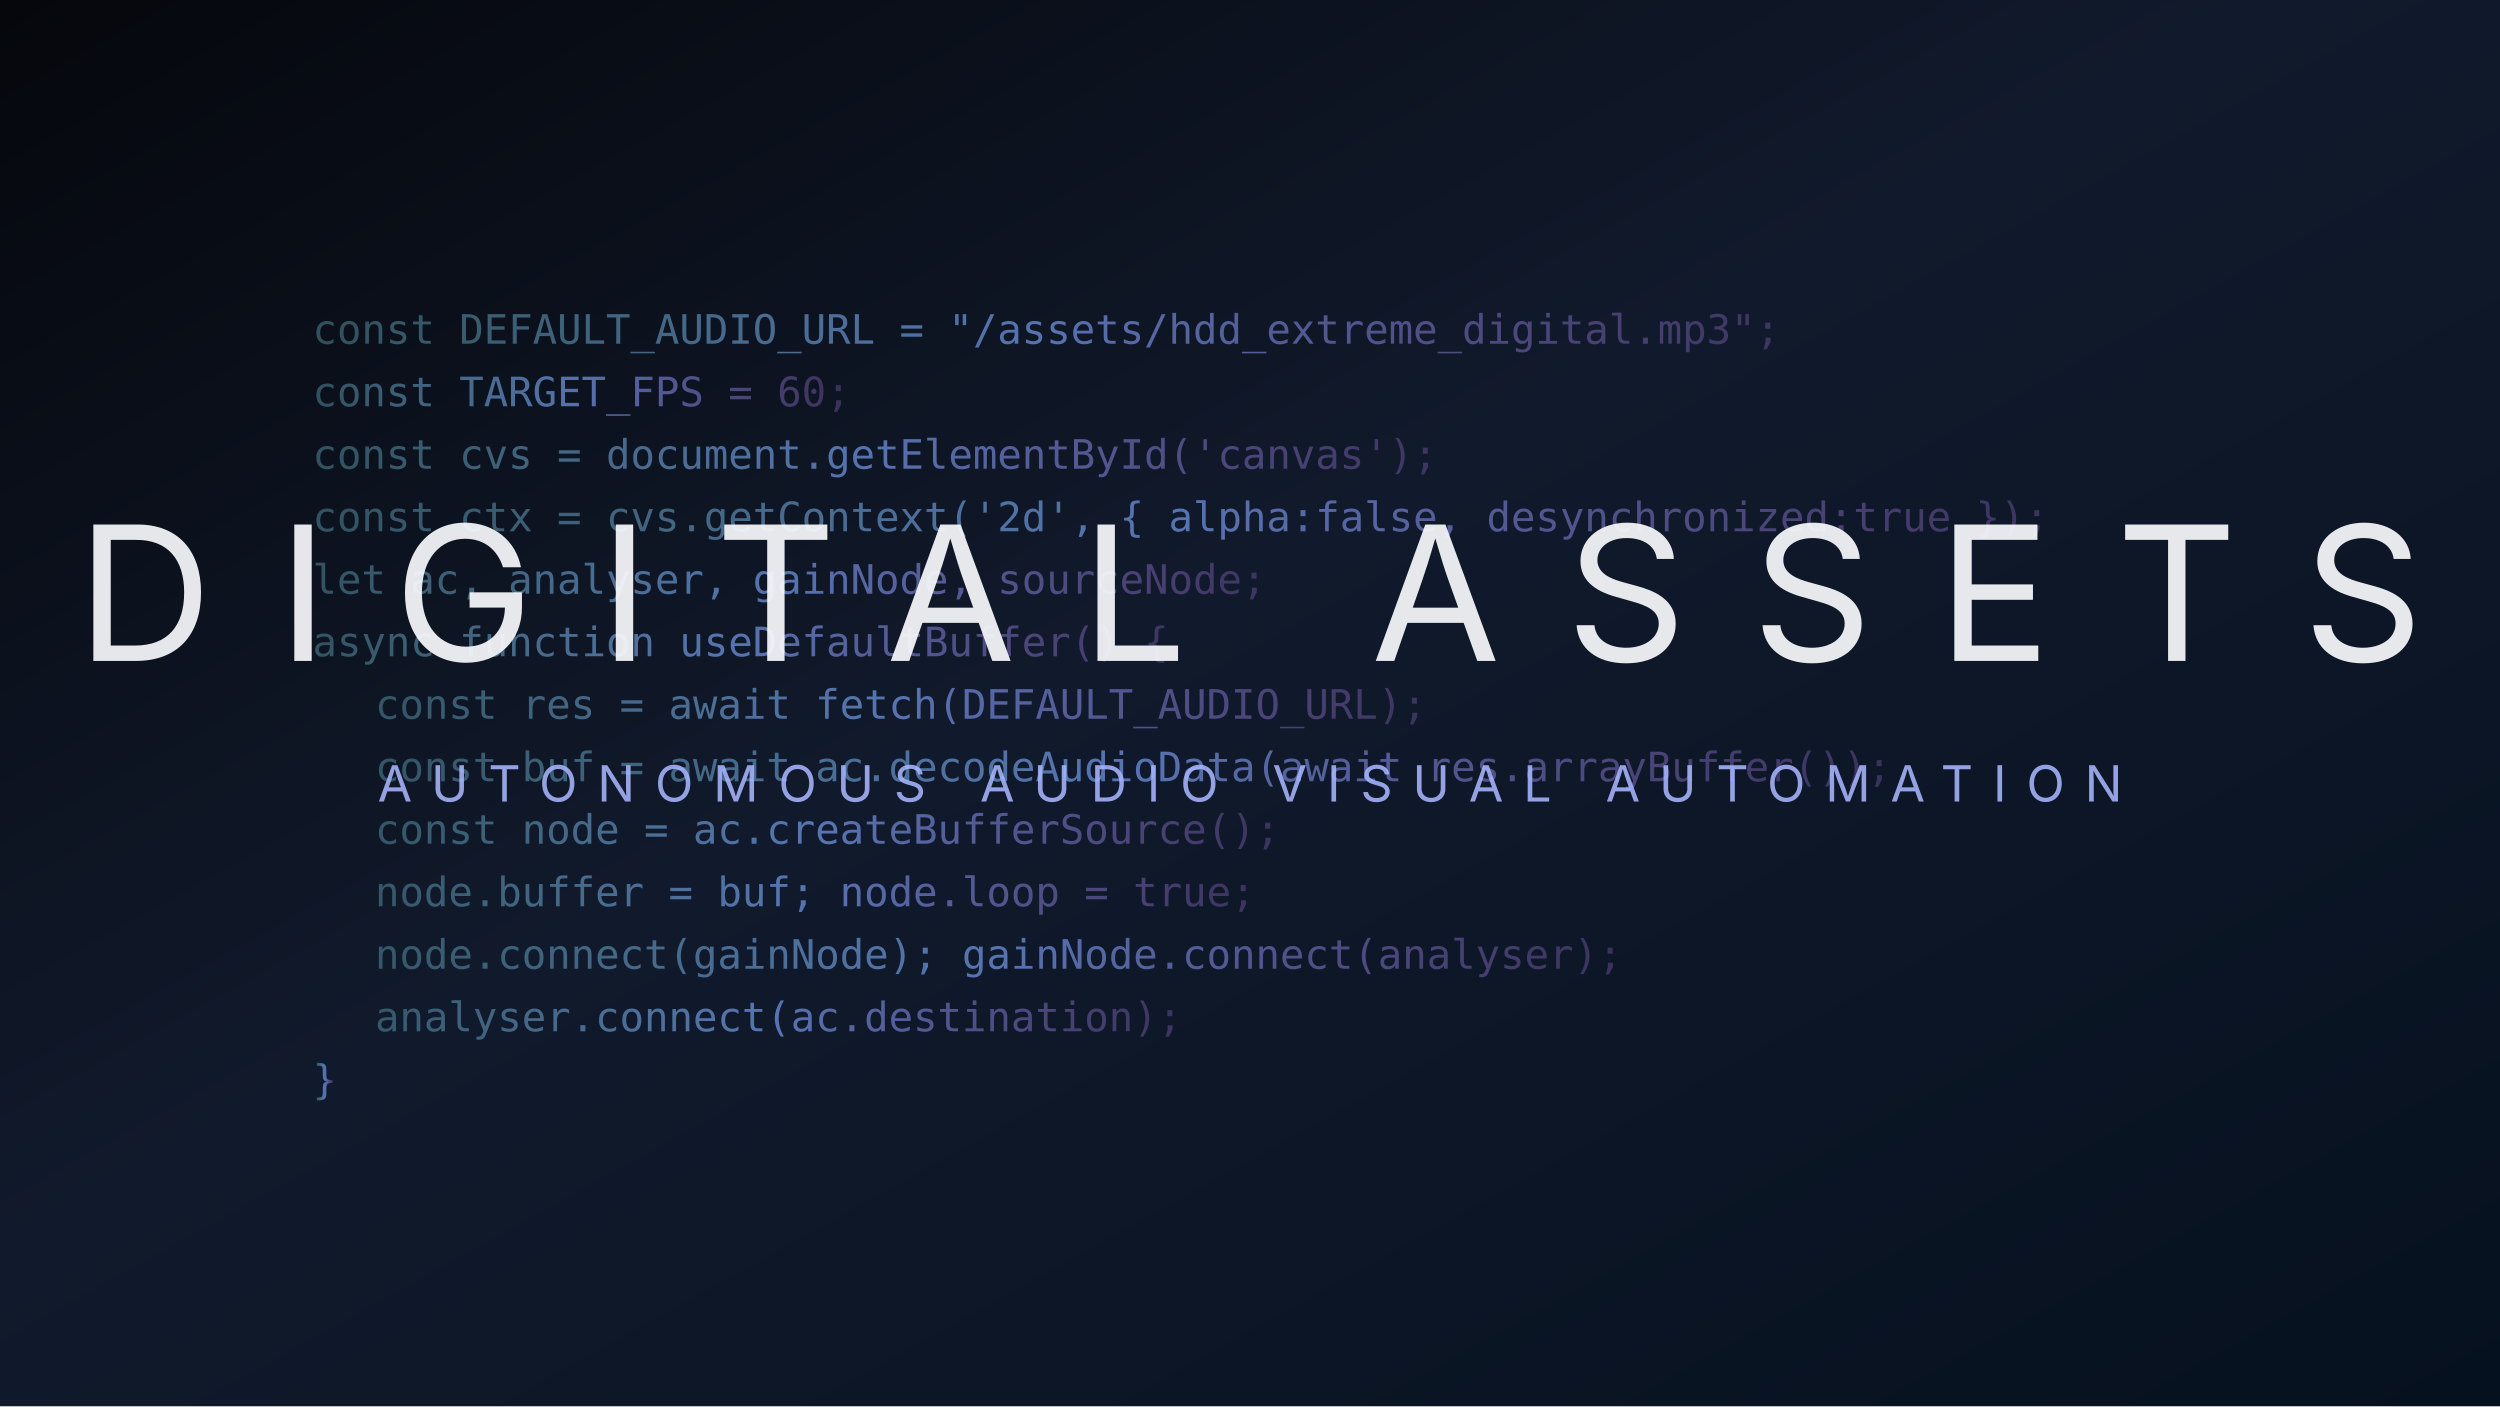
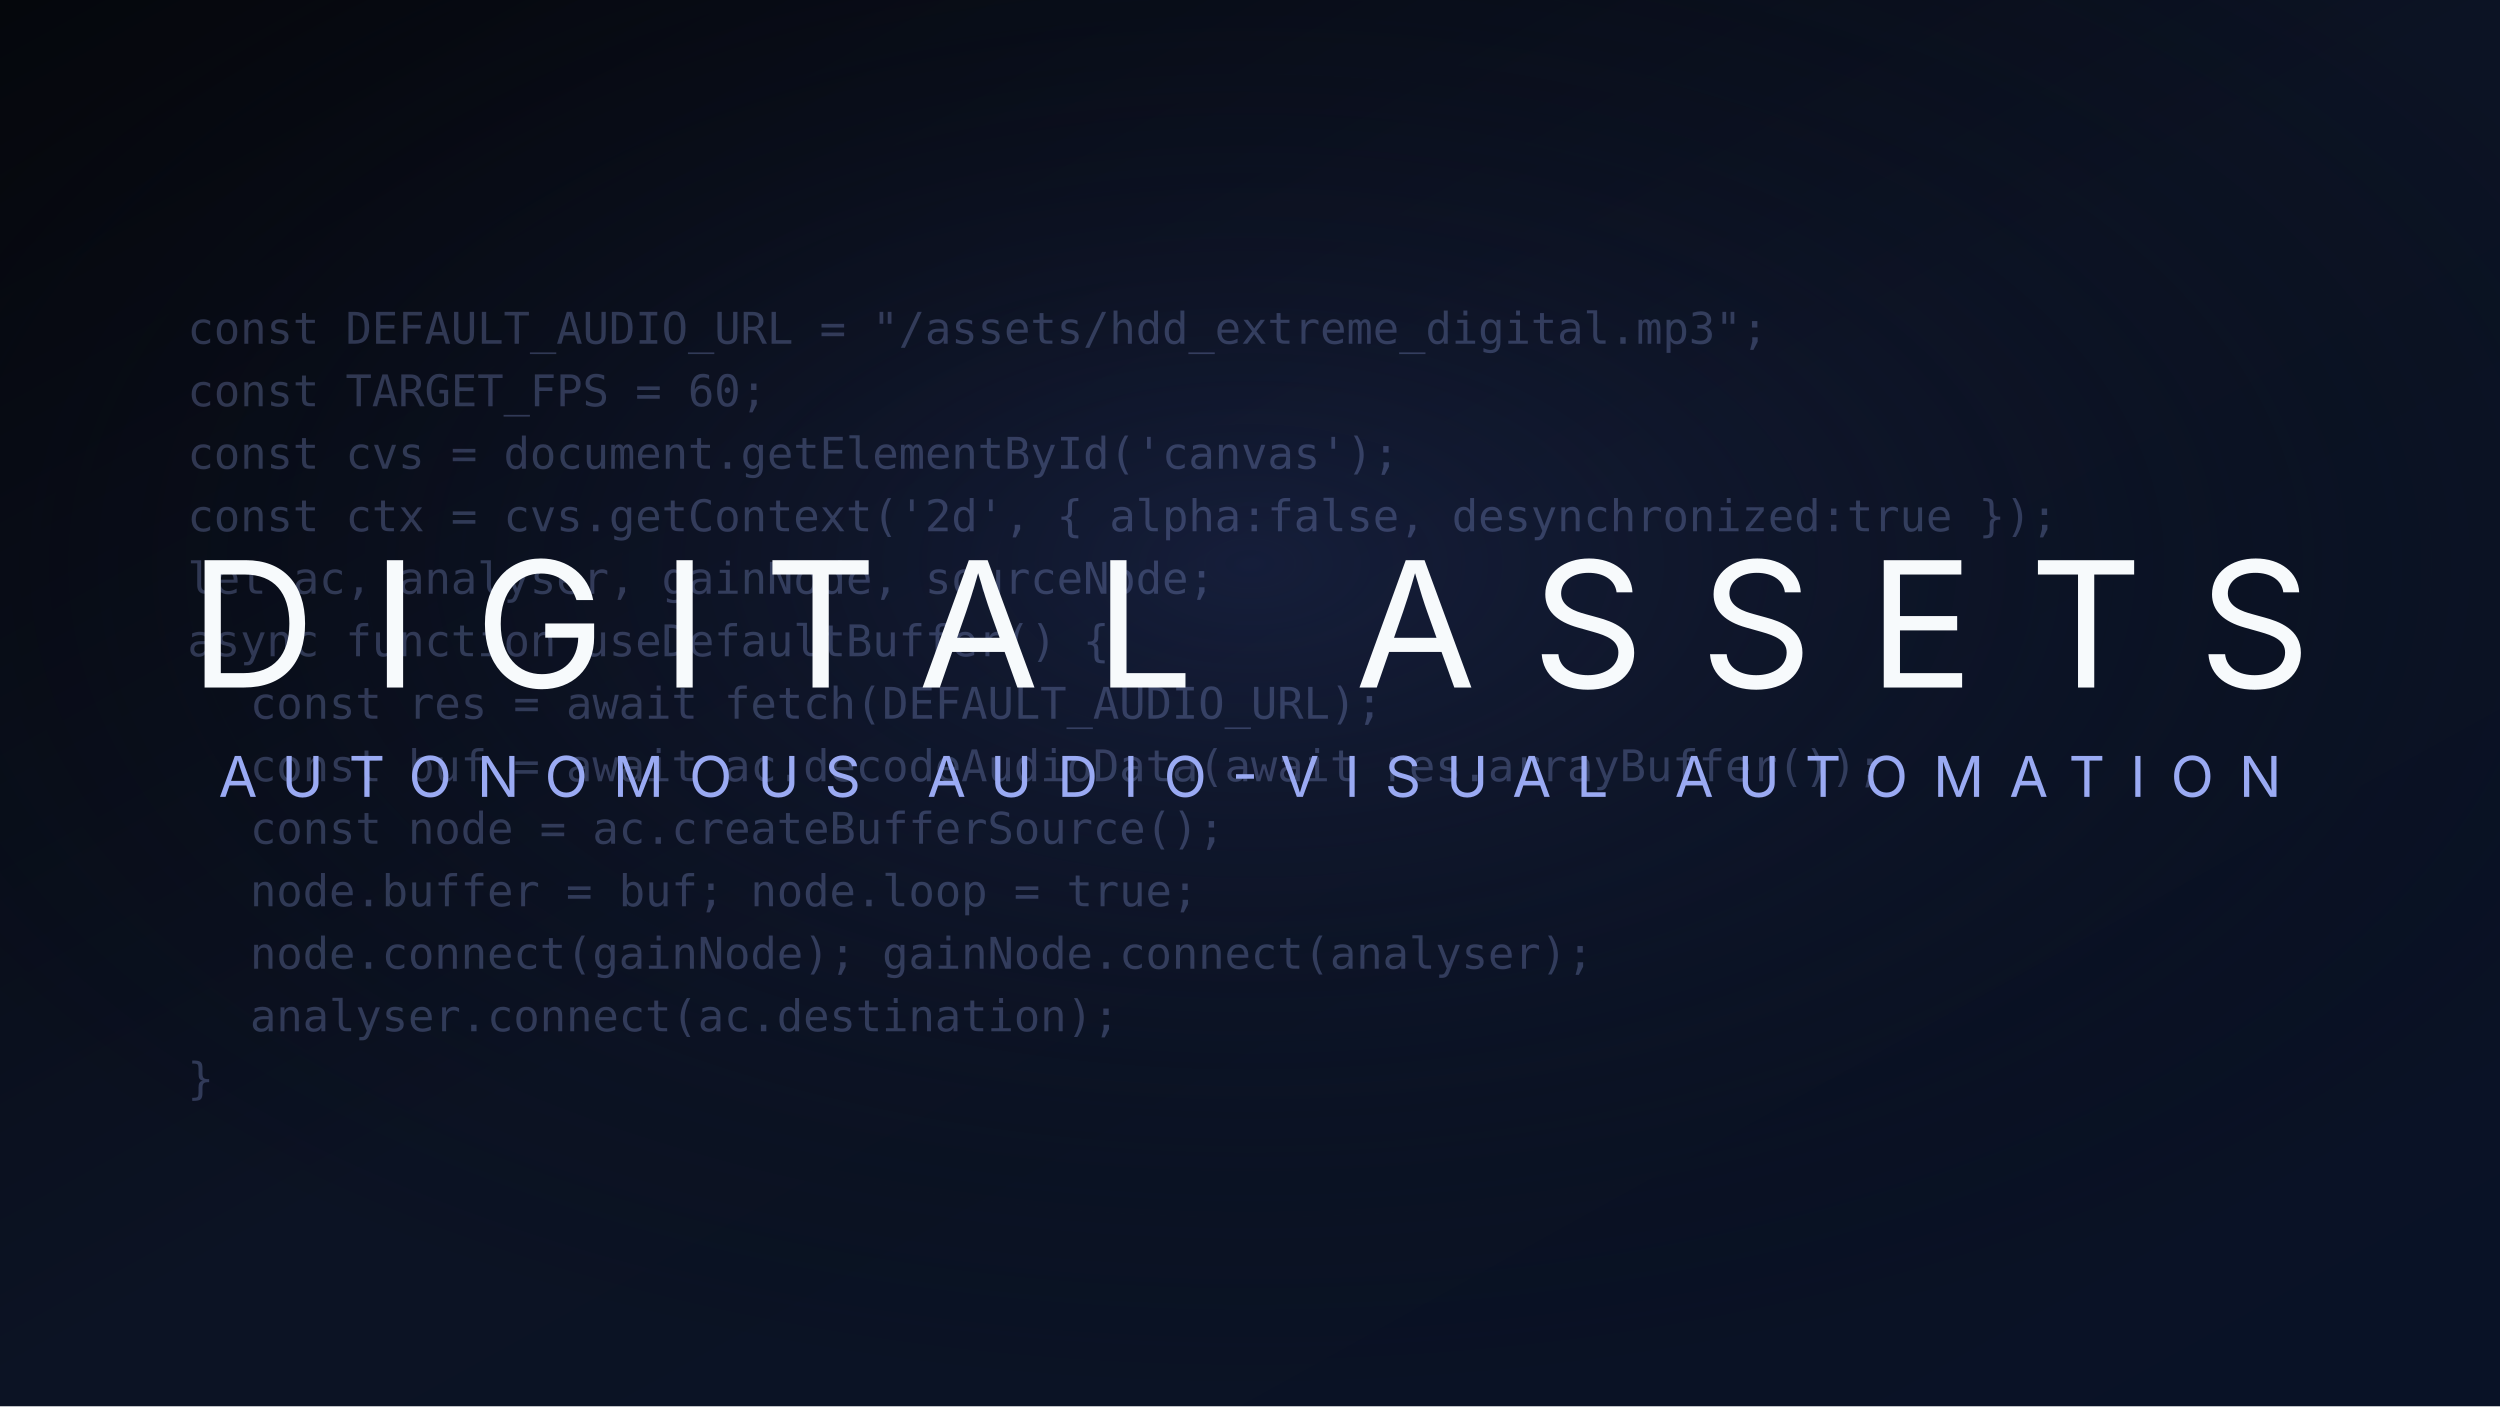
<svg xmlns="http://www.w3.org/2000/svg" viewBox="0 0 1600 900" preserveAspectRatio="xMidYMid slice">
  <defs>
    <linearGradient id="bg" x1="0%" y1="0%" x2="100%" y2="100%">
      <stop offset="0%" stop-color="#05070c" />
-       <stop offset="45%" stop-color="#111a2c" />
-       <stop offset="100%" stop-color="#06111f" />
+       <stop offset="50%" stop-color="#0c1324" />
+       <stop offset="100%" stop-color="#091226" />
    </linearGradient>
-     <linearGradient id="codeGlow" x1="0%" y1="0%" x2="100%" y2="0%">
-       <stop offset="0%" stop-color="#8be9fd" stop-opacity="0.35" />
-       <stop offset="50%" stop-color="#7fa7ff" stop-opacity="0.75" />
-       <stop offset="100%" stop-color="#c084fc" stop-opacity="0.3" />
-     </linearGradient>
+     <radialGradient id="glow" cx="50%" cy="40%" r="60%">
+       <stop offset="0%" stop-color="#1c264a" stop-opacity="0.6" />
+       <stop offset="100%" stop-color="#020409" stop-opacity="0" />
+     </radialGradient>
  </defs>
  <rect width="1600" height="900" fill="url(#bg)" />
-   <g font-family="'Fira Code', 'SFMono-Regular', 'Roboto Mono', monospace" font-size="26" fill="url(#codeGlow)" opacity="0.85">
-     <text x="200" y="220">const DEFAULT_AUDIO_URL = "/assets/hdd_extreme_digital.mp3";</text>
-     <text x="200" y="260">const TARGET_FPS = 60;</text>
-     <text x="200" y="300">const cvs = document.getElementById('canvas');</text>
-     <text x="200" y="340">const ctx = cvs.getContext('2d', { alpha:false, desynchronized:true });</text>
-     <text x="200" y="380">let ac, analyser, gainNode, sourceNode;</text>
-     <text x="200" y="420">async function useDefaultBuffer() {</text>
-     <text x="240" y="460">const res = await fetch(DEFAULT_AUDIO_URL);</text>
-     <text x="240" y="500">const buf = await ac.decodeAudioData(await res.arrayBuffer());</text>
-     <text x="240" y="540">const node = ac.createBufferSource();</text>
-     <text x="240" y="580">node.buffer = buf; node.loop = true;</text>
-     <text x="240" y="620">node.connect(gainNode); gainNode.connect(analyser);</text>
-     <text x="240" y="660">analyser.connect(ac.destination);</text>
-     <text x="200" y="700">}</text>
+   <rect width="1600" height="900" fill="url(#glow)" />
+   <g font-family="'Fira Code', 'SFMono-Regular', 'Roboto Mono', monospace" font-size="28" fill="#a4b6ff" opacity="0.25">
+     <text x="120" y="220">const DEFAULT_AUDIO_URL = "/assets/hdd_extreme_digital.mp3";</text>
+     <text x="120" y="260">const TARGET_FPS = 60;</text>
+     <text x="120" y="300">const cvs = document.getElementById('canvas');</text>
+     <text x="120" y="340">const ctx = cvs.getContext('2d', { alpha:false, desynchronized:true });</text>
+     <text x="120" y="380">let ac, analyser, gainNode, sourceNode;</text>
+     <text x="120" y="420">async function useDefaultBuffer() {</text>
+     <text x="160" y="460">const res = await fetch(DEFAULT_AUDIO_URL);</text>
+     <text x="160" y="500">const buf = await ac.decodeAudioData(await res.arrayBuffer());</text>
+     <text x="160" y="540">const node = ac.createBufferSource();</text>
+     <text x="160" y="580">node.buffer = buf; node.loop = true;</text>
+     <text x="160" y="620">node.connect(gainNode); gainNode.connect(analyser);</text>
+     <text x="160" y="660">analyser.connect(ac.destination);</text>
+     <text x="120" y="700">}</text>
  </g>
-   <g fill="#e2e8f0" font-family="'Inter', system-ui, -apple-system, BlinkMacSystemFont, sans-serif" text-anchor="middle">
-     <text x="50%" y="47%" font-size="120" letter-spacing="0.35em" fill="#f8fafc" opacity="0.92">DIGITAL ASSETS</text>
-     <text x="50%" y="57%" font-size="32" letter-spacing="0.4em" fill="#a5b4fc" opacity="0.88">AUTONOMOUS AUDIO VISUAL AUTOMATION</text>
+   <g fill="#e6edf8" font-family="'Inter', system-ui, -apple-system, BlinkMacSystemFont, sans-serif" text-anchor="middle">
+     <text x="50%" y="440" font-size="112" letter-spacing="0.32em" fill="#f7fafc">DIGITAL ASSETS</text>
+     <text x="50%" y="510" font-size="36" letter-spacing="0.45em" fill="#9aaaf3">AUTONOMOUS AUDIO-VISUAL AUTOMATION</text>
  </g>
</svg>
